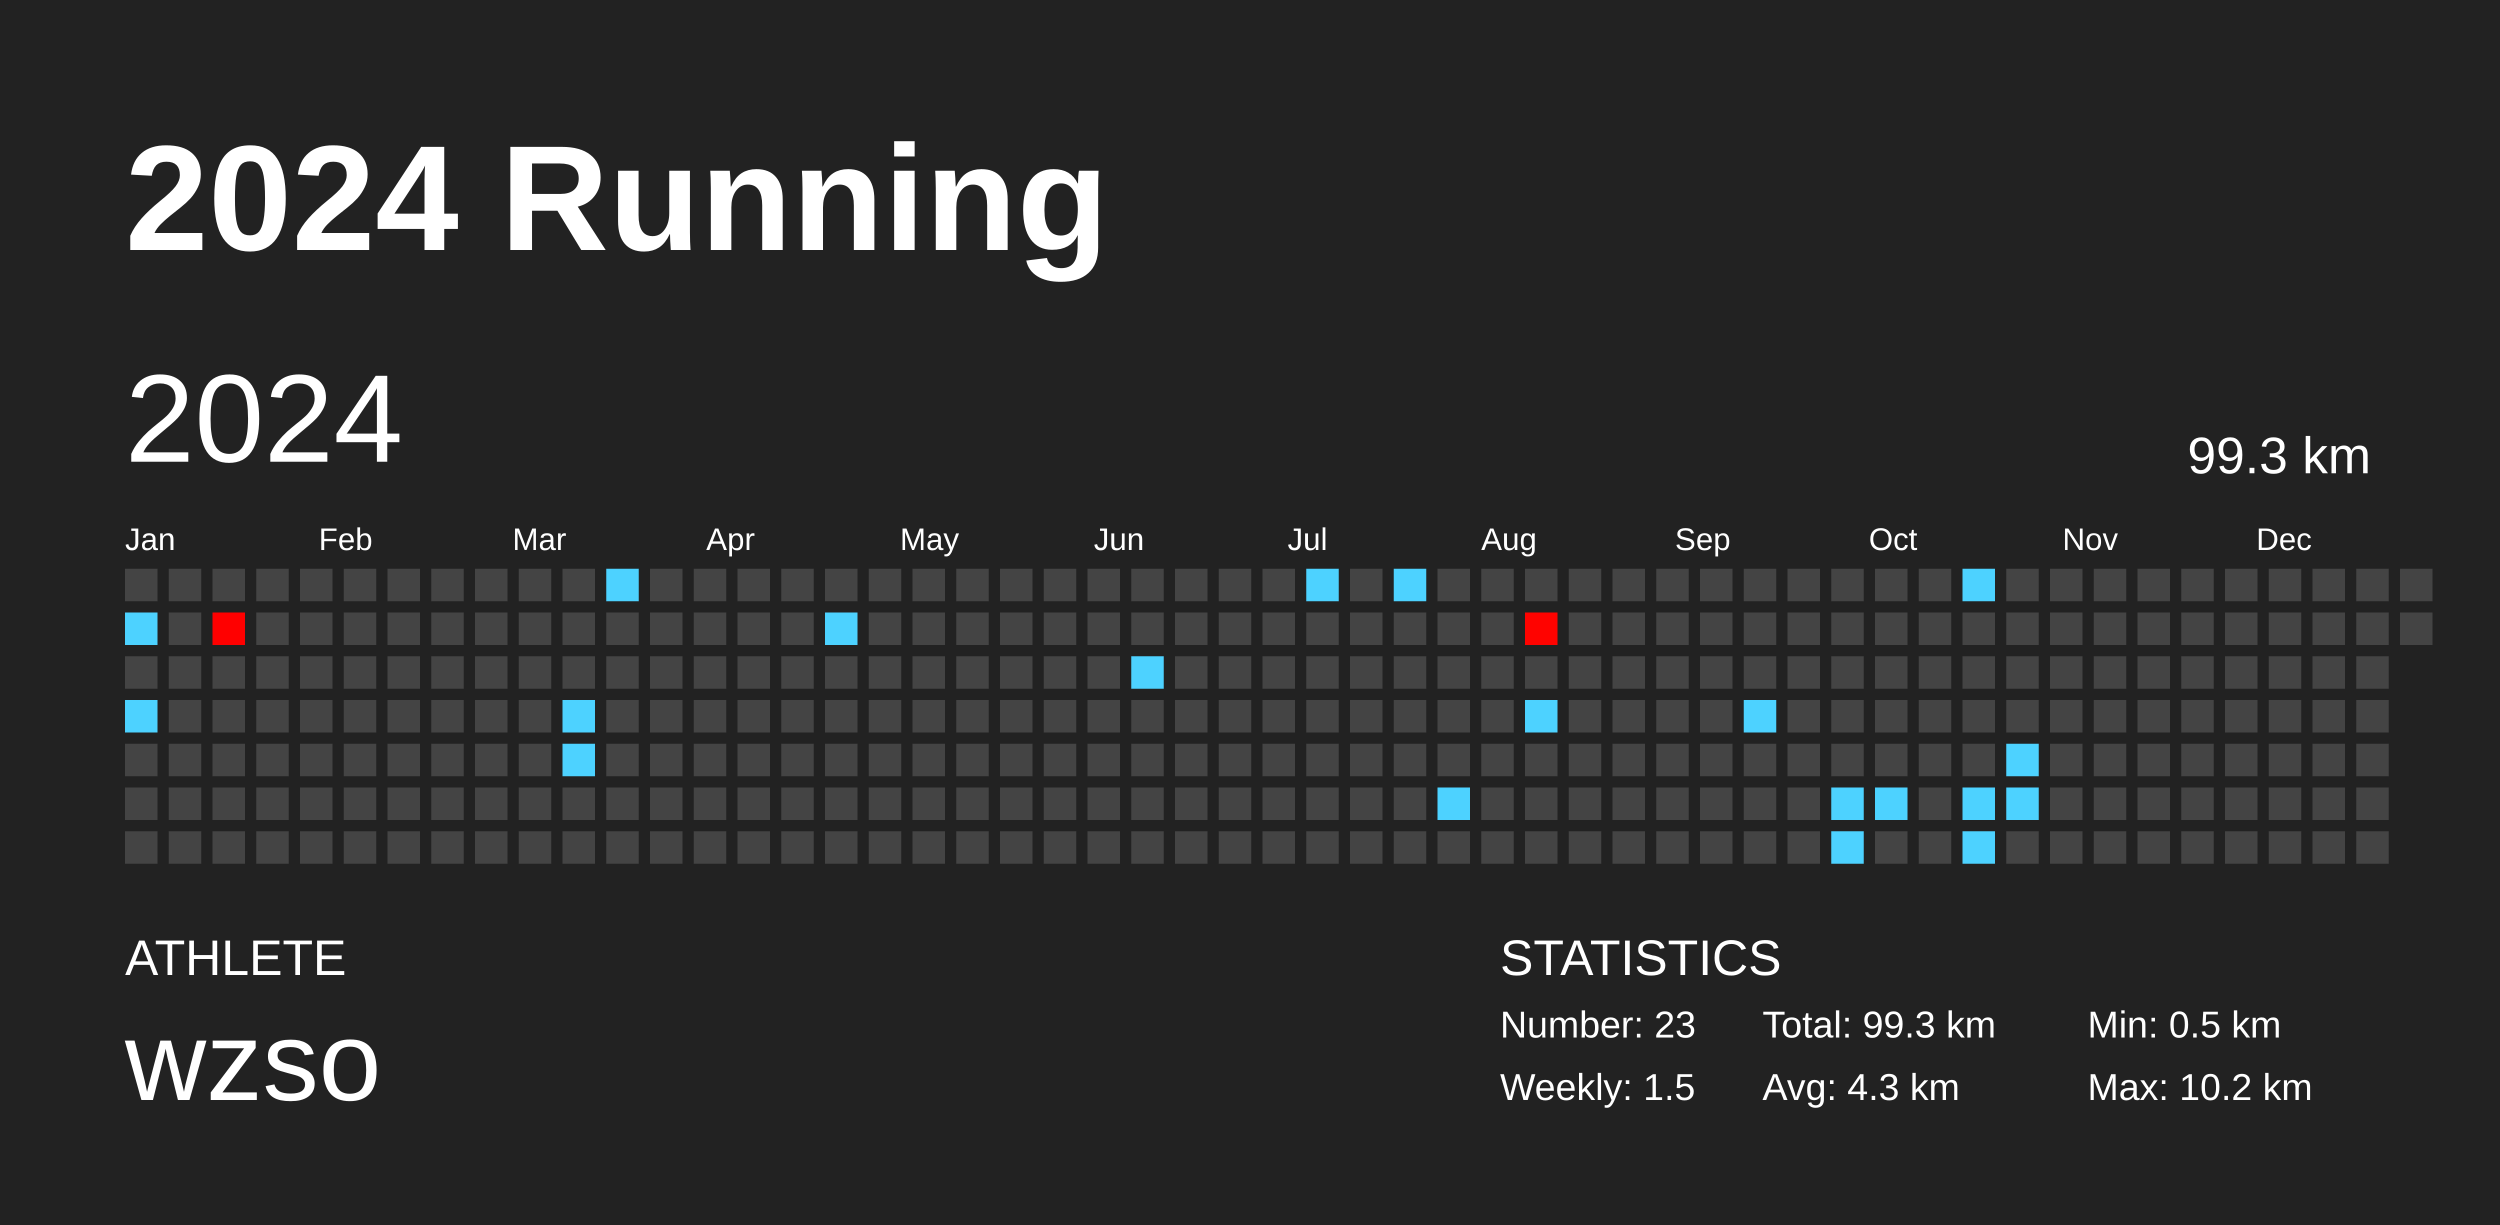
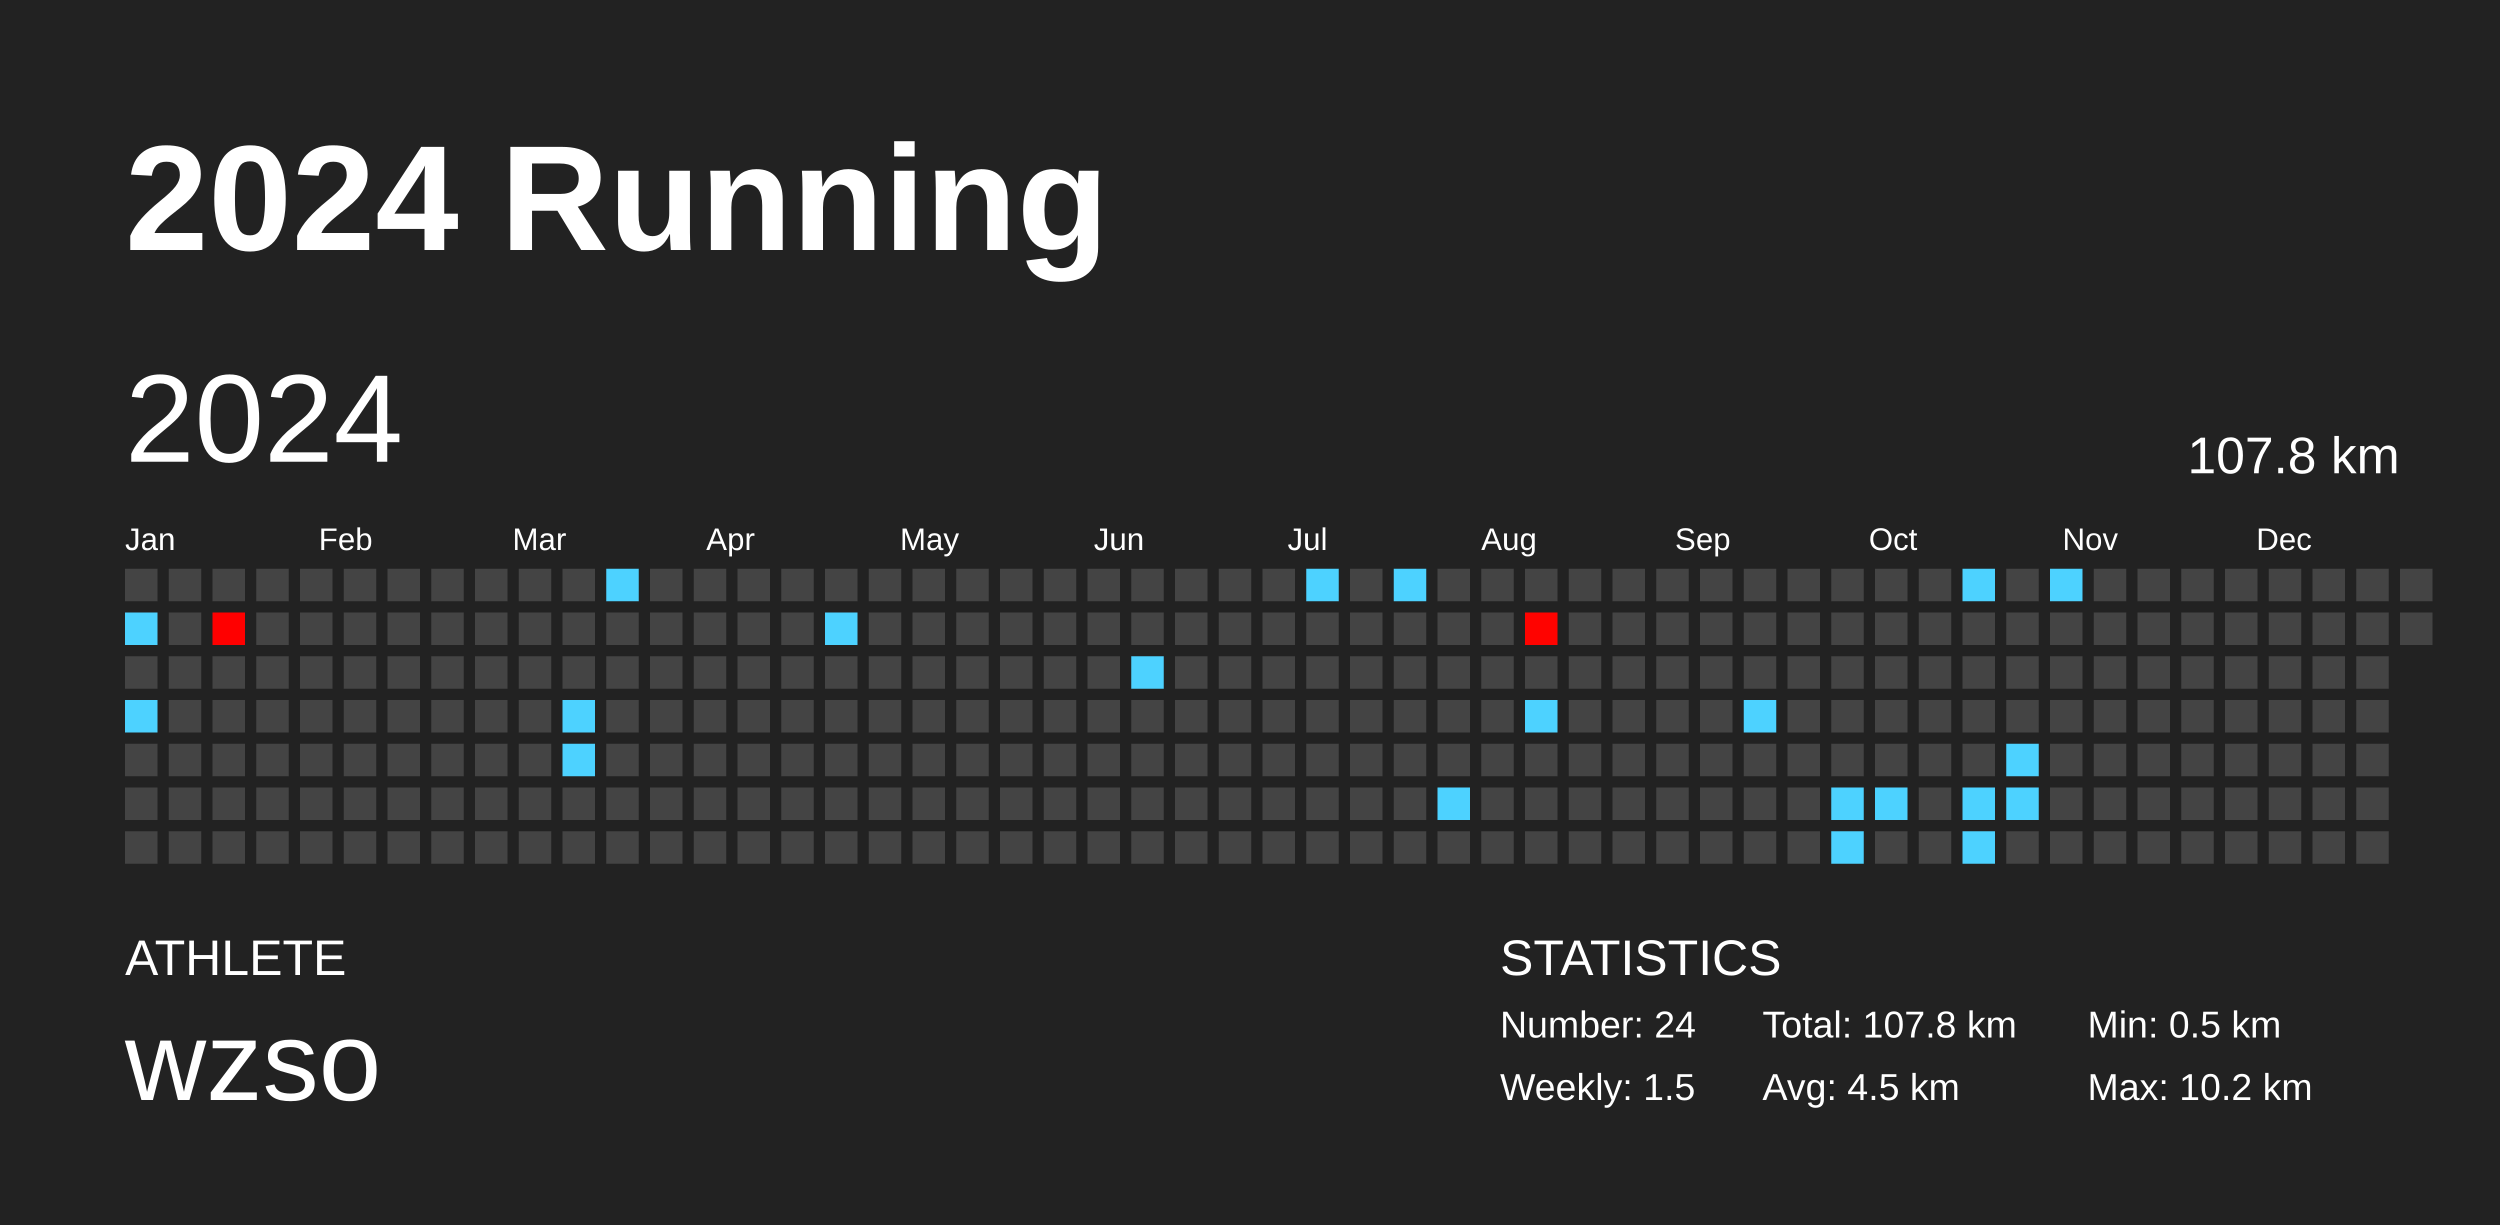
<svg xmlns="http://www.w3.org/2000/svg" baseProfile="full" height="98mm" version="1.1" viewBox="0,0,200,98" width="200mm">
  <defs />
  <rect fill="#222222" height="98" width="200" x="0" y="0" />
  <text fill="#FFFFFF" style="font-size:12px; font-family:Arial; font-weight:bold;" x="10" y="20">2024 Running</text>
  <text fill="#FFFFFF" style="font-size:4px; font-family:Arial" x="10" y="78">ATHLETE</text>
  <text fill="#FFFFFF" style="font-size:9px; font-family:Arial" x="10" y="88">wzso</text>
  <text fill="#FFFFFF" style="font-size:4px; font-family:Arial" x="120" y="78">STATISTICS</text>
-   <text fill="#FFFFFF" style="font-size:3px; font-family:Arial" x="120" y="83">Number: 23</text>
+   <text fill="#FFFFFF" style="font-size:3px; font-family:Arial" x="120" y="83">Number: 24</text>
  <text fill="#FFFFFF" style="font-size:3px; font-family:Arial" x="120" y="88">Weekly: 1.5</text>
-   <text fill="#FFFFFF" style="font-size:3px; font-family:Arial" x="141" y="83">Total: 99.3 km</text>
-   <text fill="#FFFFFF" style="font-size:3px; font-family:Arial" x="141" y="88">Avg: 4.3 km</text>
+   <text fill="#FFFFFF" style="font-size:3px; font-family:Arial" x="141" y="83">Total: 107.8 km</text>
+   <text fill="#FFFFFF" style="font-size:3px; font-family:Arial" x="141" y="88">Avg: 4.5 km</text>
  <text fill="#FFFFFF" style="font-size:3px; font-family:Arial" x="167" y="83">Min: 0.5 km</text>
  <text fill="#FFFFFF" style="font-size:3px; font-family:Arial" x="167" y="88">Max: 10.2 km</text>
  <text dominant-baseline="hanging" fill="#FFFFFF" style="font-size:10.0px; font-family:Arial;" x="10" y="30">2024</text>
-   <text dominant-baseline="hanging" fill="#FFFFFF" style="font-size:4.125px; font-family:Arial;" x="175" y="35">99.3 km</text>
+   <text dominant-baseline="hanging" fill="#FFFFFF" style="font-size:4.125px; font-family:Arial;" x="175" y="35">107.8 km</text>
  <text fill="#FFFFFF" style="font-size:2.5px; font-family:Arial" x="10.0" y="44">Jan</text>
  <text fill="#FFFFFF" style="font-size:2.5px; font-family:Arial" x="25.5" y="44">Feb</text>
  <text fill="#FFFFFF" style="font-size:2.5px; font-family:Arial" x="41.0" y="44">Mar</text>
  <text fill="#FFFFFF" style="font-size:2.5px; font-family:Arial" x="56.5" y="44">Apr</text>
  <text fill="#FFFFFF" style="font-size:2.5px; font-family:Arial" x="72.0" y="44">May</text>
  <text fill="#FFFFFF" style="font-size:2.5px; font-family:Arial" x="87.5" y="44">Jun</text>
  <text fill="#FFFFFF" style="font-size:2.5px; font-family:Arial" x="103.0" y="44">Jul</text>
  <text fill="#FFFFFF" style="font-size:2.5px; font-family:Arial" x="118.5" y="44">Aug</text>
  <text fill="#FFFFFF" style="font-size:2.5px; font-family:Arial" x="134.0" y="44">Sep</text>
  <text fill="#FFFFFF" style="font-size:2.5px; font-family:Arial" x="149.5" y="44">Oct</text>
  <text fill="#FFFFFF" style="font-size:2.5px; font-family:Arial" x="165.0" y="44">Nov</text>
  <text fill="#FFFFFF" style="font-size:2.5px; font-family:Arial" x="180.5" y="44">Dec</text>
  <rect fill="#444444" height="2.6" width="2.6" x="10.0" y="45.5" />
  <rect fill="#4dd2ff" height="2.6" width="2.6" x="10.0" y="49.0" />
  <rect fill="#444444" height="2.6" width="2.6" x="10.0" y="52.5" />
  <rect fill="#4dd2ff" height="2.6" width="2.6" x="10.0" y="56.0" />
  <rect fill="#444444" height="2.6" width="2.6" x="10.0" y="59.5" />
  <rect fill="#444444" height="2.6" width="2.6" x="10.0" y="63.0" />
  <rect fill="#444444" height="2.6" width="2.6" x="10.0" y="66.5" />
  <rect fill="#444444" height="2.6" width="2.6" x="13.5" y="45.5" />
  <rect fill="#444444" height="2.6" width="2.6" x="13.5" y="49.0" />
  <rect fill="#444444" height="2.6" width="2.6" x="13.5" y="52.5" />
  <rect fill="#444444" height="2.6" width="2.6" x="13.5" y="56.0" />
  <rect fill="#444444" height="2.6" width="2.6" x="13.5" y="59.5" />
  <rect fill="#444444" height="2.6" width="2.6" x="13.5" y="63.0" />
  <rect fill="#444444" height="2.6" width="2.6" x="13.5" y="66.5" />
  <rect fill="#444444" height="2.6" width="2.6" x="17.0" y="45.5" />
  <rect fill="#ff0000" height="2.6" width="2.6" x="17.0" y="49.0" />
  <rect fill="#444444" height="2.6" width="2.6" x="17.0" y="52.5" />
  <rect fill="#444444" height="2.6" width="2.6" x="17.0" y="56.0" />
  <rect fill="#444444" height="2.6" width="2.6" x="17.0" y="59.5" />
  <rect fill="#444444" height="2.6" width="2.6" x="17.0" y="63.0" />
  <rect fill="#444444" height="2.6" width="2.6" x="17.0" y="66.5" />
  <rect fill="#444444" height="2.6" width="2.6" x="20.5" y="45.5" />
  <rect fill="#444444" height="2.6" width="2.6" x="20.5" y="49.0" />
  <rect fill="#444444" height="2.6" width="2.6" x="20.5" y="52.5" />
  <rect fill="#444444" height="2.6" width="2.6" x="20.5" y="56.0" />
  <rect fill="#444444" height="2.6" width="2.6" x="20.5" y="59.5" />
  <rect fill="#444444" height="2.6" width="2.6" x="20.5" y="63.0" />
  <rect fill="#444444" height="2.6" width="2.6" x="20.5" y="66.5" />
  <rect fill="#444444" height="2.6" width="2.6" x="24.0" y="45.5" />
  <rect fill="#444444" height="2.6" width="2.6" x="24.0" y="49.0" />
  <rect fill="#444444" height="2.6" width="2.6" x="24.0" y="52.5" />
  <rect fill="#444444" height="2.6" width="2.6" x="24.0" y="56.0" />
  <rect fill="#444444" height="2.6" width="2.6" x="24.0" y="59.5" />
  <rect fill="#444444" height="2.6" width="2.6" x="24.0" y="63.0" />
  <rect fill="#444444" height="2.6" width="2.6" x="24.0" y="66.5" />
  <rect fill="#444444" height="2.6" width="2.6" x="27.5" y="45.5" />
  <rect fill="#444444" height="2.6" width="2.6" x="27.5" y="49.0" />
  <rect fill="#444444" height="2.6" width="2.6" x="27.5" y="52.5" />
  <rect fill="#444444" height="2.6" width="2.6" x="27.5" y="56.0" />
  <rect fill="#444444" height="2.6" width="2.6" x="27.5" y="59.5" />
  <rect fill="#444444" height="2.6" width="2.6" x="27.5" y="63.0" />
  <rect fill="#444444" height="2.6" width="2.6" x="27.5" y="66.5" />
  <rect fill="#444444" height="2.6" width="2.6" x="31.0" y="45.5" />
  <rect fill="#444444" height="2.6" width="2.6" x="31.0" y="49.0" />
  <rect fill="#444444" height="2.6" width="2.6" x="31.0" y="52.5" />
  <rect fill="#444444" height="2.6" width="2.6" x="31.0" y="56.0" />
  <rect fill="#444444" height="2.6" width="2.6" x="31.0" y="59.5" />
  <rect fill="#444444" height="2.6" width="2.6" x="31.0" y="63.0" />
  <rect fill="#444444" height="2.6" width="2.6" x="31.0" y="66.5" />
  <rect fill="#444444" height="2.6" width="2.6" x="34.5" y="45.5" />
  <rect fill="#444444" height="2.6" width="2.6" x="34.5" y="49.0" />
  <rect fill="#444444" height="2.6" width="2.6" x="34.5" y="52.5" />
  <rect fill="#444444" height="2.6" width="2.6" x="34.5" y="56.0" />
  <rect fill="#444444" height="2.6" width="2.6" x="34.5" y="59.5" />
  <rect fill="#444444" height="2.6" width="2.6" x="34.5" y="63.0" />
  <rect fill="#444444" height="2.6" width="2.6" x="34.5" y="66.5" />
  <rect fill="#444444" height="2.6" width="2.6" x="38.0" y="45.5" />
  <rect fill="#444444" height="2.6" width="2.6" x="38.0" y="49.0" />
  <rect fill="#444444" height="2.6" width="2.6" x="38.0" y="52.5" />
  <rect fill="#444444" height="2.6" width="2.6" x="38.0" y="56.0" />
  <rect fill="#444444" height="2.6" width="2.6" x="38.0" y="59.5" />
  <rect fill="#444444" height="2.6" width="2.6" x="38.0" y="63.0" />
  <rect fill="#444444" height="2.6" width="2.6" x="38.0" y="66.5" />
  <rect fill="#444444" height="2.6" width="2.6" x="41.5" y="45.5" />
  <rect fill="#444444" height="2.6" width="2.6" x="41.5" y="49.0" />
  <rect fill="#444444" height="2.6" width="2.6" x="41.5" y="52.5" />
  <rect fill="#444444" height="2.6" width="2.6" x="41.5" y="56.0" />
  <rect fill="#444444" height="2.6" width="2.6" x="41.5" y="59.5" />
  <rect fill="#444444" height="2.6" width="2.6" x="41.5" y="63.0" />
  <rect fill="#444444" height="2.6" width="2.6" x="41.5" y="66.5" />
  <rect fill="#444444" height="2.6" width="2.6" x="45.0" y="45.5" />
  <rect fill="#444444" height="2.6" width="2.6" x="45.0" y="49.0" />
  <rect fill="#444444" height="2.6" width="2.6" x="45.0" y="52.5" />
  <rect fill="#4dd2ff" height="2.6" width="2.6" x="45.0" y="56.0" />
  <rect fill="#4dd2ff" height="2.6" width="2.6" x="45.0" y="59.5" />
  <rect fill="#444444" height="2.6" width="2.6" x="45.0" y="63.0" />
  <rect fill="#444444" height="2.6" width="2.6" x="45.0" y="66.5" />
  <rect fill="#4dd2ff" height="2.6" width="2.6" x="48.5" y="45.5" />
  <rect fill="#444444" height="2.6" width="2.6" x="48.5" y="49.0" />
  <rect fill="#444444" height="2.6" width="2.6" x="48.5" y="52.5" />
  <rect fill="#444444" height="2.6" width="2.6" x="48.5" y="56.0" />
  <rect fill="#444444" height="2.6" width="2.6" x="48.5" y="59.5" />
  <rect fill="#444444" height="2.6" width="2.6" x="48.5" y="63.0" />
  <rect fill="#444444" height="2.6" width="2.6" x="48.5" y="66.5" />
  <rect fill="#444444" height="2.6" width="2.6" x="52.0" y="45.5" />
  <rect fill="#444444" height="2.6" width="2.6" x="52.0" y="49.0" />
  <rect fill="#444444" height="2.6" width="2.6" x="52.0" y="52.5" />
  <rect fill="#444444" height="2.6" width="2.6" x="52.0" y="56.0" />
  <rect fill="#444444" height="2.6" width="2.6" x="52.0" y="59.5" />
  <rect fill="#444444" height="2.6" width="2.6" x="52.0" y="63.0" />
  <rect fill="#444444" height="2.6" width="2.6" x="52.0" y="66.5" />
  <rect fill="#444444" height="2.6" width="2.6" x="55.5" y="45.5" />
  <rect fill="#444444" height="2.6" width="2.6" x="55.5" y="49.0" />
  <rect fill="#444444" height="2.6" width="2.6" x="55.5" y="52.5" />
  <rect fill="#444444" height="2.6" width="2.6" x="55.5" y="56.0" />
  <rect fill="#444444" height="2.6" width="2.6" x="55.5" y="59.5" />
  <rect fill="#444444" height="2.6" width="2.6" x="55.5" y="63.0" />
  <rect fill="#444444" height="2.6" width="2.6" x="55.5" y="66.5" />
  <rect fill="#444444" height="2.6" width="2.6" x="59.0" y="45.5" />
  <rect fill="#444444" height="2.6" width="2.6" x="59.0" y="49.0" />
  <rect fill="#444444" height="2.6" width="2.6" x="59.0" y="52.5" />
  <rect fill="#444444" height="2.6" width="2.6" x="59.0" y="56.0" />
  <rect fill="#444444" height="2.6" width="2.6" x="59.0" y="59.5" />
  <rect fill="#444444" height="2.6" width="2.6" x="59.0" y="63.0" />
  <rect fill="#444444" height="2.6" width="2.6" x="59.0" y="66.5" />
  <rect fill="#444444" height="2.6" width="2.6" x="62.5" y="45.5" />
  <rect fill="#444444" height="2.6" width="2.6" x="62.5" y="49.0" />
  <rect fill="#444444" height="2.6" width="2.6" x="62.5" y="52.5" />
  <rect fill="#444444" height="2.6" width="2.6" x="62.5" y="56.0" />
  <rect fill="#444444" height="2.6" width="2.6" x="62.5" y="59.5" />
  <rect fill="#444444" height="2.6" width="2.6" x="62.5" y="63.0" />
  <rect fill="#444444" height="2.6" width="2.6" x="62.5" y="66.5" />
  <rect fill="#444444" height="2.6" width="2.6" x="66.0" y="45.5" />
  <rect fill="#4dd2ff" height="2.6" width="2.6" x="66.0" y="49.0" />
  <rect fill="#444444" height="2.6" width="2.6" x="66.0" y="52.5" />
  <rect fill="#444444" height="2.6" width="2.6" x="66.0" y="56.0" />
  <rect fill="#444444" height="2.6" width="2.6" x="66.0" y="59.5" />
  <rect fill="#444444" height="2.6" width="2.6" x="66.0" y="63.0" />
  <rect fill="#444444" height="2.6" width="2.6" x="66.0" y="66.5" />
  <rect fill="#444444" height="2.6" width="2.6" x="69.5" y="45.5" />
  <rect fill="#444444" height="2.6" width="2.6" x="69.5" y="49.0" />
  <rect fill="#444444" height="2.6" width="2.6" x="69.5" y="52.5" />
  <rect fill="#444444" height="2.6" width="2.6" x="69.5" y="56.0" />
  <rect fill="#444444" height="2.6" width="2.6" x="69.5" y="59.5" />
  <rect fill="#444444" height="2.6" width="2.6" x="69.5" y="63.0" />
  <rect fill="#444444" height="2.6" width="2.6" x="69.5" y="66.5" />
  <rect fill="#444444" height="2.6" width="2.6" x="73.0" y="45.5" />
  <rect fill="#444444" height="2.6" width="2.6" x="73.0" y="49.0" />
  <rect fill="#444444" height="2.6" width="2.6" x="73.0" y="52.5" />
  <rect fill="#444444" height="2.6" width="2.6" x="73.0" y="56.0" />
  <rect fill="#444444" height="2.6" width="2.6" x="73.0" y="59.5" />
  <rect fill="#444444" height="2.6" width="2.6" x="73.0" y="63.0" />
  <rect fill="#444444" height="2.6" width="2.6" x="73.0" y="66.5" />
  <rect fill="#444444" height="2.6" width="2.6" x="76.5" y="45.5" />
  <rect fill="#444444" height="2.6" width="2.6" x="76.5" y="49.0" />
  <rect fill="#444444" height="2.6" width="2.6" x="76.5" y="52.5" />
  <rect fill="#444444" height="2.6" width="2.6" x="76.5" y="56.0" />
  <rect fill="#444444" height="2.6" width="2.6" x="76.5" y="59.5" />
  <rect fill="#444444" height="2.6" width="2.6" x="76.5" y="63.0" />
  <rect fill="#444444" height="2.6" width="2.6" x="76.5" y="66.5" />
  <rect fill="#444444" height="2.6" width="2.6" x="80.0" y="45.5" />
  <rect fill="#444444" height="2.6" width="2.6" x="80.0" y="49.0" />
  <rect fill="#444444" height="2.6" width="2.6" x="80.0" y="52.5" />
  <rect fill="#444444" height="2.6" width="2.6" x="80.0" y="56.0" />
  <rect fill="#444444" height="2.6" width="2.6" x="80.0" y="59.5" />
  <rect fill="#444444" height="2.6" width="2.6" x="80.0" y="63.0" />
  <rect fill="#444444" height="2.6" width="2.6" x="80.0" y="66.5" />
  <rect fill="#444444" height="2.6" width="2.6" x="83.5" y="45.5" />
  <rect fill="#444444" height="2.6" width="2.6" x="83.5" y="49.0" />
  <rect fill="#444444" height="2.6" width="2.6" x="83.5" y="52.5" />
  <rect fill="#444444" height="2.6" width="2.6" x="83.5" y="56.0" />
  <rect fill="#444444" height="2.6" width="2.6" x="83.5" y="59.5" />
  <rect fill="#444444" height="2.6" width="2.6" x="83.5" y="63.0" />
  <rect fill="#444444" height="2.6" width="2.6" x="83.5" y="66.5" />
  <rect fill="#444444" height="2.6" width="2.6" x="87.0" y="45.5" />
  <rect fill="#444444" height="2.6" width="2.6" x="87.0" y="49.0" />
  <rect fill="#444444" height="2.6" width="2.6" x="87.0" y="52.5" />
  <rect fill="#444444" height="2.6" width="2.6" x="87.0" y="56.0" />
  <rect fill="#444444" height="2.6" width="2.6" x="87.0" y="59.5" />
  <rect fill="#444444" height="2.6" width="2.6" x="87.0" y="63.0" />
  <rect fill="#444444" height="2.6" width="2.6" x="87.0" y="66.5" />
  <rect fill="#444444" height="2.6" width="2.6" x="90.5" y="45.5" />
  <rect fill="#444444" height="2.6" width="2.6" x="90.5" y="49.0" />
  <rect fill="#4dd2ff" height="2.6" width="2.6" x="90.5" y="52.5" />
  <rect fill="#444444" height="2.6" width="2.6" x="90.5" y="56.0" />
  <rect fill="#444444" height="2.6" width="2.6" x="90.5" y="59.5" />
  <rect fill="#444444" height="2.6" width="2.6" x="90.5" y="63.0" />
  <rect fill="#444444" height="2.6" width="2.6" x="90.5" y="66.5" />
  <rect fill="#444444" height="2.6" width="2.6" x="94.0" y="45.5" />
  <rect fill="#444444" height="2.6" width="2.6" x="94.0" y="49.0" />
  <rect fill="#444444" height="2.6" width="2.6" x="94.0" y="52.5" />
  <rect fill="#444444" height="2.6" width="2.6" x="94.0" y="56.0" />
  <rect fill="#444444" height="2.6" width="2.6" x="94.0" y="59.5" />
  <rect fill="#444444" height="2.6" width="2.6" x="94.0" y="63.0" />
  <rect fill="#444444" height="2.6" width="2.6" x="94.0" y="66.5" />
  <rect fill="#444444" height="2.6" width="2.6" x="97.5" y="45.5" />
  <rect fill="#444444" height="2.6" width="2.6" x="97.5" y="49.0" />
  <rect fill="#444444" height="2.6" width="2.6" x="97.5" y="52.5" />
  <rect fill="#444444" height="2.6" width="2.6" x="97.5" y="56.0" />
  <rect fill="#444444" height="2.6" width="2.6" x="97.5" y="59.5" />
  <rect fill="#444444" height="2.6" width="2.6" x="97.5" y="63.0" />
  <rect fill="#444444" height="2.6" width="2.6" x="97.5" y="66.5" />
  <rect fill="#444444" height="2.6" width="2.6" x="101.0" y="45.5" />
  <rect fill="#444444" height="2.6" width="2.6" x="101.0" y="49.0" />
  <rect fill="#444444" height="2.6" width="2.6" x="101.0" y="52.5" />
  <rect fill="#444444" height="2.6" width="2.6" x="101.0" y="56.0" />
  <rect fill="#444444" height="2.6" width="2.6" x="101.0" y="59.5" />
  <rect fill="#444444" height="2.6" width="2.6" x="101.0" y="63.0" />
  <rect fill="#444444" height="2.6" width="2.6" x="101.0" y="66.5" />
  <rect fill="#4dd2ff" height="2.6" width="2.6" x="104.5" y="45.5" />
  <rect fill="#444444" height="2.6" width="2.6" x="104.5" y="49.0" />
  <rect fill="#444444" height="2.6" width="2.6" x="104.5" y="52.5" />
  <rect fill="#444444" height="2.6" width="2.6" x="104.5" y="56.0" />
  <rect fill="#444444" height="2.6" width="2.6" x="104.5" y="59.5" />
  <rect fill="#444444" height="2.6" width="2.6" x="104.5" y="63.0" />
  <rect fill="#444444" height="2.6" width="2.6" x="104.5" y="66.5" />
  <rect fill="#444444" height="2.6" width="2.6" x="108.0" y="45.5" />
  <rect fill="#444444" height="2.6" width="2.6" x="108.0" y="49.0" />
  <rect fill="#444444" height="2.6" width="2.6" x="108.0" y="52.5" />
  <rect fill="#444444" height="2.6" width="2.6" x="108.0" y="56.0" />
  <rect fill="#444444" height="2.6" width="2.6" x="108.0" y="59.5" />
  <rect fill="#444444" height="2.6" width="2.6" x="108.0" y="63.0" />
  <rect fill="#444444" height="2.6" width="2.6" x="108.0" y="66.5" />
  <rect fill="#4dd2ff" height="2.6" width="2.6" x="111.5" y="45.5" />
  <rect fill="#444444" height="2.6" width="2.6" x="111.5" y="49.0" />
  <rect fill="#444444" height="2.6" width="2.6" x="111.5" y="52.5" />
  <rect fill="#444444" height="2.6" width="2.6" x="111.5" y="56.0" />
  <rect fill="#444444" height="2.6" width="2.6" x="111.5" y="59.5" />
  <rect fill="#444444" height="2.6" width="2.6" x="111.5" y="63.0" />
  <rect fill="#444444" height="2.6" width="2.6" x="111.5" y="66.5" />
  <rect fill="#444444" height="2.6" width="2.6" x="115.0" y="45.5" />
  <rect fill="#444444" height="2.6" width="2.6" x="115.0" y="49.0" />
  <rect fill="#444444" height="2.6" width="2.6" x="115.0" y="52.5" />
  <rect fill="#444444" height="2.6" width="2.6" x="115.0" y="56.0" />
  <rect fill="#444444" height="2.6" width="2.6" x="115.0" y="59.5" />
  <rect fill="#4dd2ff" height="2.6" width="2.6" x="115.0" y="63.0" />
  <rect fill="#444444" height="2.6" width="2.6" x="115.0" y="66.5" />
  <rect fill="#444444" height="2.6" width="2.6" x="118.5" y="45.5" />
  <rect fill="#444444" height="2.6" width="2.6" x="118.5" y="49.0" />
  <rect fill="#444444" height="2.6" width="2.6" x="118.5" y="52.5" />
  <rect fill="#444444" height="2.6" width="2.6" x="118.5" y="56.0" />
  <rect fill="#444444" height="2.6" width="2.6" x="118.5" y="59.5" />
  <rect fill="#444444" height="2.6" width="2.6" x="118.5" y="63.0" />
  <rect fill="#444444" height="2.6" width="2.6" x="118.5" y="66.5" />
  <rect fill="#444444" height="2.6" width="2.6" x="122.0" y="45.5" />
  <rect fill="#ff0300" height="2.6" width="2.6" x="122.0" y="49.0" />
  <rect fill="#444444" height="2.6" width="2.6" x="122.0" y="52.5" />
  <rect fill="#4dd2ff" height="2.6" width="2.6" x="122.0" y="56.0" />
  <rect fill="#444444" height="2.6" width="2.6" x="122.0" y="59.5" />
  <rect fill="#444444" height="2.6" width="2.6" x="122.0" y="63.0" />
  <rect fill="#444444" height="2.6" width="2.6" x="122.0" y="66.5" />
  <rect fill="#444444" height="2.6" width="2.6" x="125.5" y="45.5" />
  <rect fill="#444444" height="2.6" width="2.6" x="125.5" y="49.0" />
  <rect fill="#444444" height="2.6" width="2.6" x="125.5" y="52.5" />
  <rect fill="#444444" height="2.6" width="2.6" x="125.5" y="56.0" />
  <rect fill="#444444" height="2.6" width="2.6" x="125.5" y="59.5" />
  <rect fill="#444444" height="2.6" width="2.6" x="125.5" y="63.0" />
  <rect fill="#444444" height="2.6" width="2.6" x="125.5" y="66.5" />
  <rect fill="#444444" height="2.6" width="2.6" x="129.0" y="45.5" />
  <rect fill="#444444" height="2.6" width="2.6" x="129.0" y="49.0" />
  <rect fill="#444444" height="2.6" width="2.6" x="129.0" y="52.5" />
  <rect fill="#444444" height="2.6" width="2.6" x="129.0" y="56.0" />
  <rect fill="#444444" height="2.6" width="2.6" x="129.0" y="59.5" />
  <rect fill="#444444" height="2.6" width="2.6" x="129.0" y="63.0" />
  <rect fill="#444444" height="2.6" width="2.6" x="129.0" y="66.5" />
  <rect fill="#444444" height="2.6" width="2.6" x="132.5" y="45.5" />
  <rect fill="#444444" height="2.6" width="2.6" x="132.5" y="49.0" />
  <rect fill="#444444" height="2.6" width="2.6" x="132.5" y="52.5" />
  <rect fill="#444444" height="2.6" width="2.6" x="132.5" y="56.0" />
  <rect fill="#444444" height="2.6" width="2.6" x="132.5" y="59.5" />
  <rect fill="#444444" height="2.6" width="2.6" x="132.5" y="63.0" />
  <rect fill="#444444" height="2.6" width="2.6" x="132.5" y="66.5" />
  <rect fill="#444444" height="2.6" width="2.6" x="136.0" y="45.5" />
  <rect fill="#444444" height="2.6" width="2.6" x="136.0" y="49.0" />
  <rect fill="#444444" height="2.6" width="2.6" x="136.0" y="52.5" />
  <rect fill="#444444" height="2.6" width="2.6" x="136.0" y="56.0" />
  <rect fill="#444444" height="2.6" width="2.6" x="136.0" y="59.5" />
  <rect fill="#444444" height="2.6" width="2.6" x="136.0" y="63.0" />
  <rect fill="#444444" height="2.6" width="2.6" x="136.0" y="66.5" />
  <rect fill="#444444" height="2.6" width="2.6" x="139.5" y="45.5" />
  <rect fill="#444444" height="2.6" width="2.6" x="139.5" y="49.0" />
  <rect fill="#444444" height="2.6" width="2.6" x="139.5" y="52.5" />
  <rect fill="#4dd2ff" height="2.6" width="2.6" x="139.5" y="56.0" />
  <rect fill="#444444" height="2.6" width="2.6" x="139.5" y="59.5" />
  <rect fill="#444444" height="2.6" width="2.6" x="139.5" y="63.0" />
  <rect fill="#444444" height="2.6" width="2.6" x="139.5" y="66.5" />
  <rect fill="#444444" height="2.6" width="2.6" x="143.0" y="45.5" />
  <rect fill="#444444" height="2.6" width="2.6" x="143.0" y="49.0" />
  <rect fill="#444444" height="2.6" width="2.6" x="143.0" y="52.5" />
  <rect fill="#444444" height="2.6" width="2.6" x="143.0" y="56.0" />
  <rect fill="#444444" height="2.6" width="2.6" x="143.0" y="59.5" />
  <rect fill="#444444" height="2.6" width="2.6" x="143.0" y="63.0" />
  <rect fill="#444444" height="2.6" width="2.6" x="143.0" y="66.5" />
  <rect fill="#444444" height="2.6" width="2.6" x="146.5" y="45.5" />
  <rect fill="#444444" height="2.6" width="2.6" x="146.5" y="49.0" />
  <rect fill="#444444" height="2.6" width="2.6" x="146.5" y="52.5" />
  <rect fill="#444444" height="2.6" width="2.6" x="146.5" y="56.0" />
  <rect fill="#444444" height="2.6" width="2.6" x="146.5" y="59.5" />
  <rect fill="#4dd2ff" height="2.6" width="2.6" x="146.5" y="63.0" />
  <rect fill="#4dd2ff" height="2.6" width="2.6" x="146.5" y="66.5" />
  <rect fill="#444444" height="2.6" width="2.6" x="150.0" y="45.5" />
  <rect fill="#444444" height="2.6" width="2.6" x="150.0" y="49.0" />
  <rect fill="#444444" height="2.6" width="2.6" x="150.0" y="52.5" />
  <rect fill="#444444" height="2.6" width="2.6" x="150.0" y="56.0" />
  <rect fill="#444444" height="2.6" width="2.6" x="150.0" y="59.5" />
  <rect fill="#4dd2ff" height="2.6" width="2.6" x="150.0" y="63.0" />
  <rect fill="#444444" height="2.6" width="2.6" x="150.0" y="66.5" />
  <rect fill="#444444" height="2.6" width="2.6" x="153.5" y="45.5" />
  <rect fill="#444444" height="2.6" width="2.6" x="153.5" y="49.0" />
  <rect fill="#444444" height="2.6" width="2.6" x="153.5" y="52.5" />
  <rect fill="#444444" height="2.6" width="2.6" x="153.5" y="56.0" />
  <rect fill="#444444" height="2.6" width="2.6" x="153.5" y="59.5" />
  <rect fill="#444444" height="2.6" width="2.6" x="153.5" y="63.0" />
  <rect fill="#444444" height="2.6" width="2.6" x="153.5" y="66.5" />
  <rect fill="#4dd2ff" height="2.6" width="2.6" x="157.0" y="45.5" />
  <rect fill="#444444" height="2.6" width="2.6" x="157.0" y="49.0" />
  <rect fill="#444444" height="2.6" width="2.6" x="157.0" y="52.5" />
  <rect fill="#444444" height="2.6" width="2.6" x="157.0" y="56.0" />
  <rect fill="#444444" height="2.6" width="2.6" x="157.0" y="59.5" />
  <rect fill="#4dd2ff" height="2.6" width="2.6" x="157.0" y="63.0" />
  <rect fill="#4dd2ff" height="2.6" width="2.6" x="157.0" y="66.5" />
  <rect fill="#444444" height="2.6" width="2.6" x="160.5" y="45.5" />
  <rect fill="#444444" height="2.6" width="2.6" x="160.5" y="49.0" />
  <rect fill="#444444" height="2.6" width="2.6" x="160.5" y="52.5" />
  <rect fill="#444444" height="2.6" width="2.6" x="160.5" y="56.0" />
  <rect fill="#4dd2ff" height="2.6" width="2.6" x="160.5" y="59.5" />
  <rect fill="#4dd2ff" height="2.6" width="2.6" x="160.5" y="63.0" />
  <rect fill="#444444" height="2.6" width="2.6" x="160.5" y="66.5" />
-   <rect fill="#444444" height="2.6" width="2.6" x="164.0" y="45.5" />
+   <rect fill="#4dd2ff" height="2.6" width="2.6" x="164.0" y="45.5" />
  <rect fill="#444444" height="2.6" width="2.6" x="164.0" y="49.0" />
  <rect fill="#444444" height="2.6" width="2.6" x="164.0" y="52.5" />
  <rect fill="#444444" height="2.6" width="2.6" x="164.0" y="56.0" />
  <rect fill="#444444" height="2.6" width="2.6" x="164.0" y="59.5" />
  <rect fill="#444444" height="2.6" width="2.6" x="164.0" y="63.0" />
  <rect fill="#444444" height="2.6" width="2.6" x="164.0" y="66.5" />
  <rect fill="#444444" height="2.6" width="2.6" x="167.5" y="45.5" />
  <rect fill="#444444" height="2.6" width="2.6" x="167.5" y="49.0" />
  <rect fill="#444444" height="2.6" width="2.6" x="167.5" y="52.5" />
  <rect fill="#444444" height="2.6" width="2.6" x="167.5" y="56.0" />
  <rect fill="#444444" height="2.6" width="2.6" x="167.5" y="59.5" />
  <rect fill="#444444" height="2.6" width="2.6" x="167.5" y="63.0" />
  <rect fill="#444444" height="2.6" width="2.6" x="167.5" y="66.5" />
  <rect fill="#444444" height="2.6" width="2.6" x="171.0" y="45.5" />
  <rect fill="#444444" height="2.6" width="2.6" x="171.0" y="49.0" />
  <rect fill="#444444" height="2.6" width="2.6" x="171.0" y="52.5" />
  <rect fill="#444444" height="2.6" width="2.6" x="171.0" y="56.0" />
  <rect fill="#444444" height="2.6" width="2.6" x="171.0" y="59.5" />
  <rect fill="#444444" height="2.6" width="2.6" x="171.0" y="63.0" />
  <rect fill="#444444" height="2.6" width="2.6" x="171.0" y="66.5" />
  <rect fill="#444444" height="2.6" width="2.6" x="174.5" y="45.5" />
  <rect fill="#444444" height="2.6" width="2.6" x="174.5" y="49.0" />
  <rect fill="#444444" height="2.6" width="2.6" x="174.5" y="52.5" />
  <rect fill="#444444" height="2.6" width="2.6" x="174.5" y="56.0" />
  <rect fill="#444444" height="2.6" width="2.6" x="174.5" y="59.5" />
  <rect fill="#444444" height="2.6" width="2.6" x="174.5" y="63.0" />
  <rect fill="#444444" height="2.6" width="2.6" x="174.5" y="66.5" />
  <rect fill="#444444" height="2.6" width="2.6" x="178.0" y="45.5" />
  <rect fill="#444444" height="2.6" width="2.6" x="178.0" y="49.0" />
  <rect fill="#444444" height="2.6" width="2.6" x="178.0" y="52.5" />
  <rect fill="#444444" height="2.6" width="2.6" x="178.0" y="56.0" />
  <rect fill="#444444" height="2.6" width="2.6" x="178.0" y="59.5" />
  <rect fill="#444444" height="2.6" width="2.6" x="178.0" y="63.0" />
  <rect fill="#444444" height="2.6" width="2.6" x="178.0" y="66.5" />
  <rect fill="#444444" height="2.6" width="2.6" x="181.5" y="45.5" />
  <rect fill="#444444" height="2.6" width="2.6" x="181.5" y="49.0" />
  <rect fill="#444444" height="2.6" width="2.6" x="181.5" y="52.5" />
  <rect fill="#444444" height="2.6" width="2.6" x="181.5" y="56.0" />
  <rect fill="#444444" height="2.6" width="2.6" x="181.5" y="59.5" />
  <rect fill="#444444" height="2.6" width="2.6" x="181.5" y="63.0" />
  <rect fill="#444444" height="2.6" width="2.6" x="181.5" y="66.5" />
  <rect fill="#444444" height="2.6" width="2.6" x="185.0" y="45.5" />
  <rect fill="#444444" height="2.6" width="2.6" x="185.0" y="49.0" />
  <rect fill="#444444" height="2.6" width="2.6" x="185.0" y="52.5" />
  <rect fill="#444444" height="2.6" width="2.6" x="185.0" y="56.0" />
  <rect fill="#444444" height="2.6" width="2.6" x="185.0" y="59.5" />
  <rect fill="#444444" height="2.6" width="2.6" x="185.0" y="63.0" />
  <rect fill="#444444" height="2.6" width="2.6" x="185.0" y="66.5" />
  <rect fill="#444444" height="2.6" width="2.6" x="188.5" y="45.5" />
  <rect fill="#444444" height="2.6" width="2.6" x="188.5" y="49.0" />
  <rect fill="#444444" height="2.6" width="2.6" x="188.5" y="52.5" />
  <rect fill="#444444" height="2.6" width="2.6" x="188.5" y="56.0" />
  <rect fill="#444444" height="2.6" width="2.6" x="188.5" y="59.5" />
  <rect fill="#444444" height="2.6" width="2.6" x="188.5" y="63.0" />
  <rect fill="#444444" height="2.6" width="2.6" x="188.5" y="66.5" />
  <rect fill="#444444" height="2.6" width="2.6" x="192.0" y="45.5" />
  <rect fill="#444444" height="2.6" width="2.6" x="192.0" y="49.0" />
</svg>
